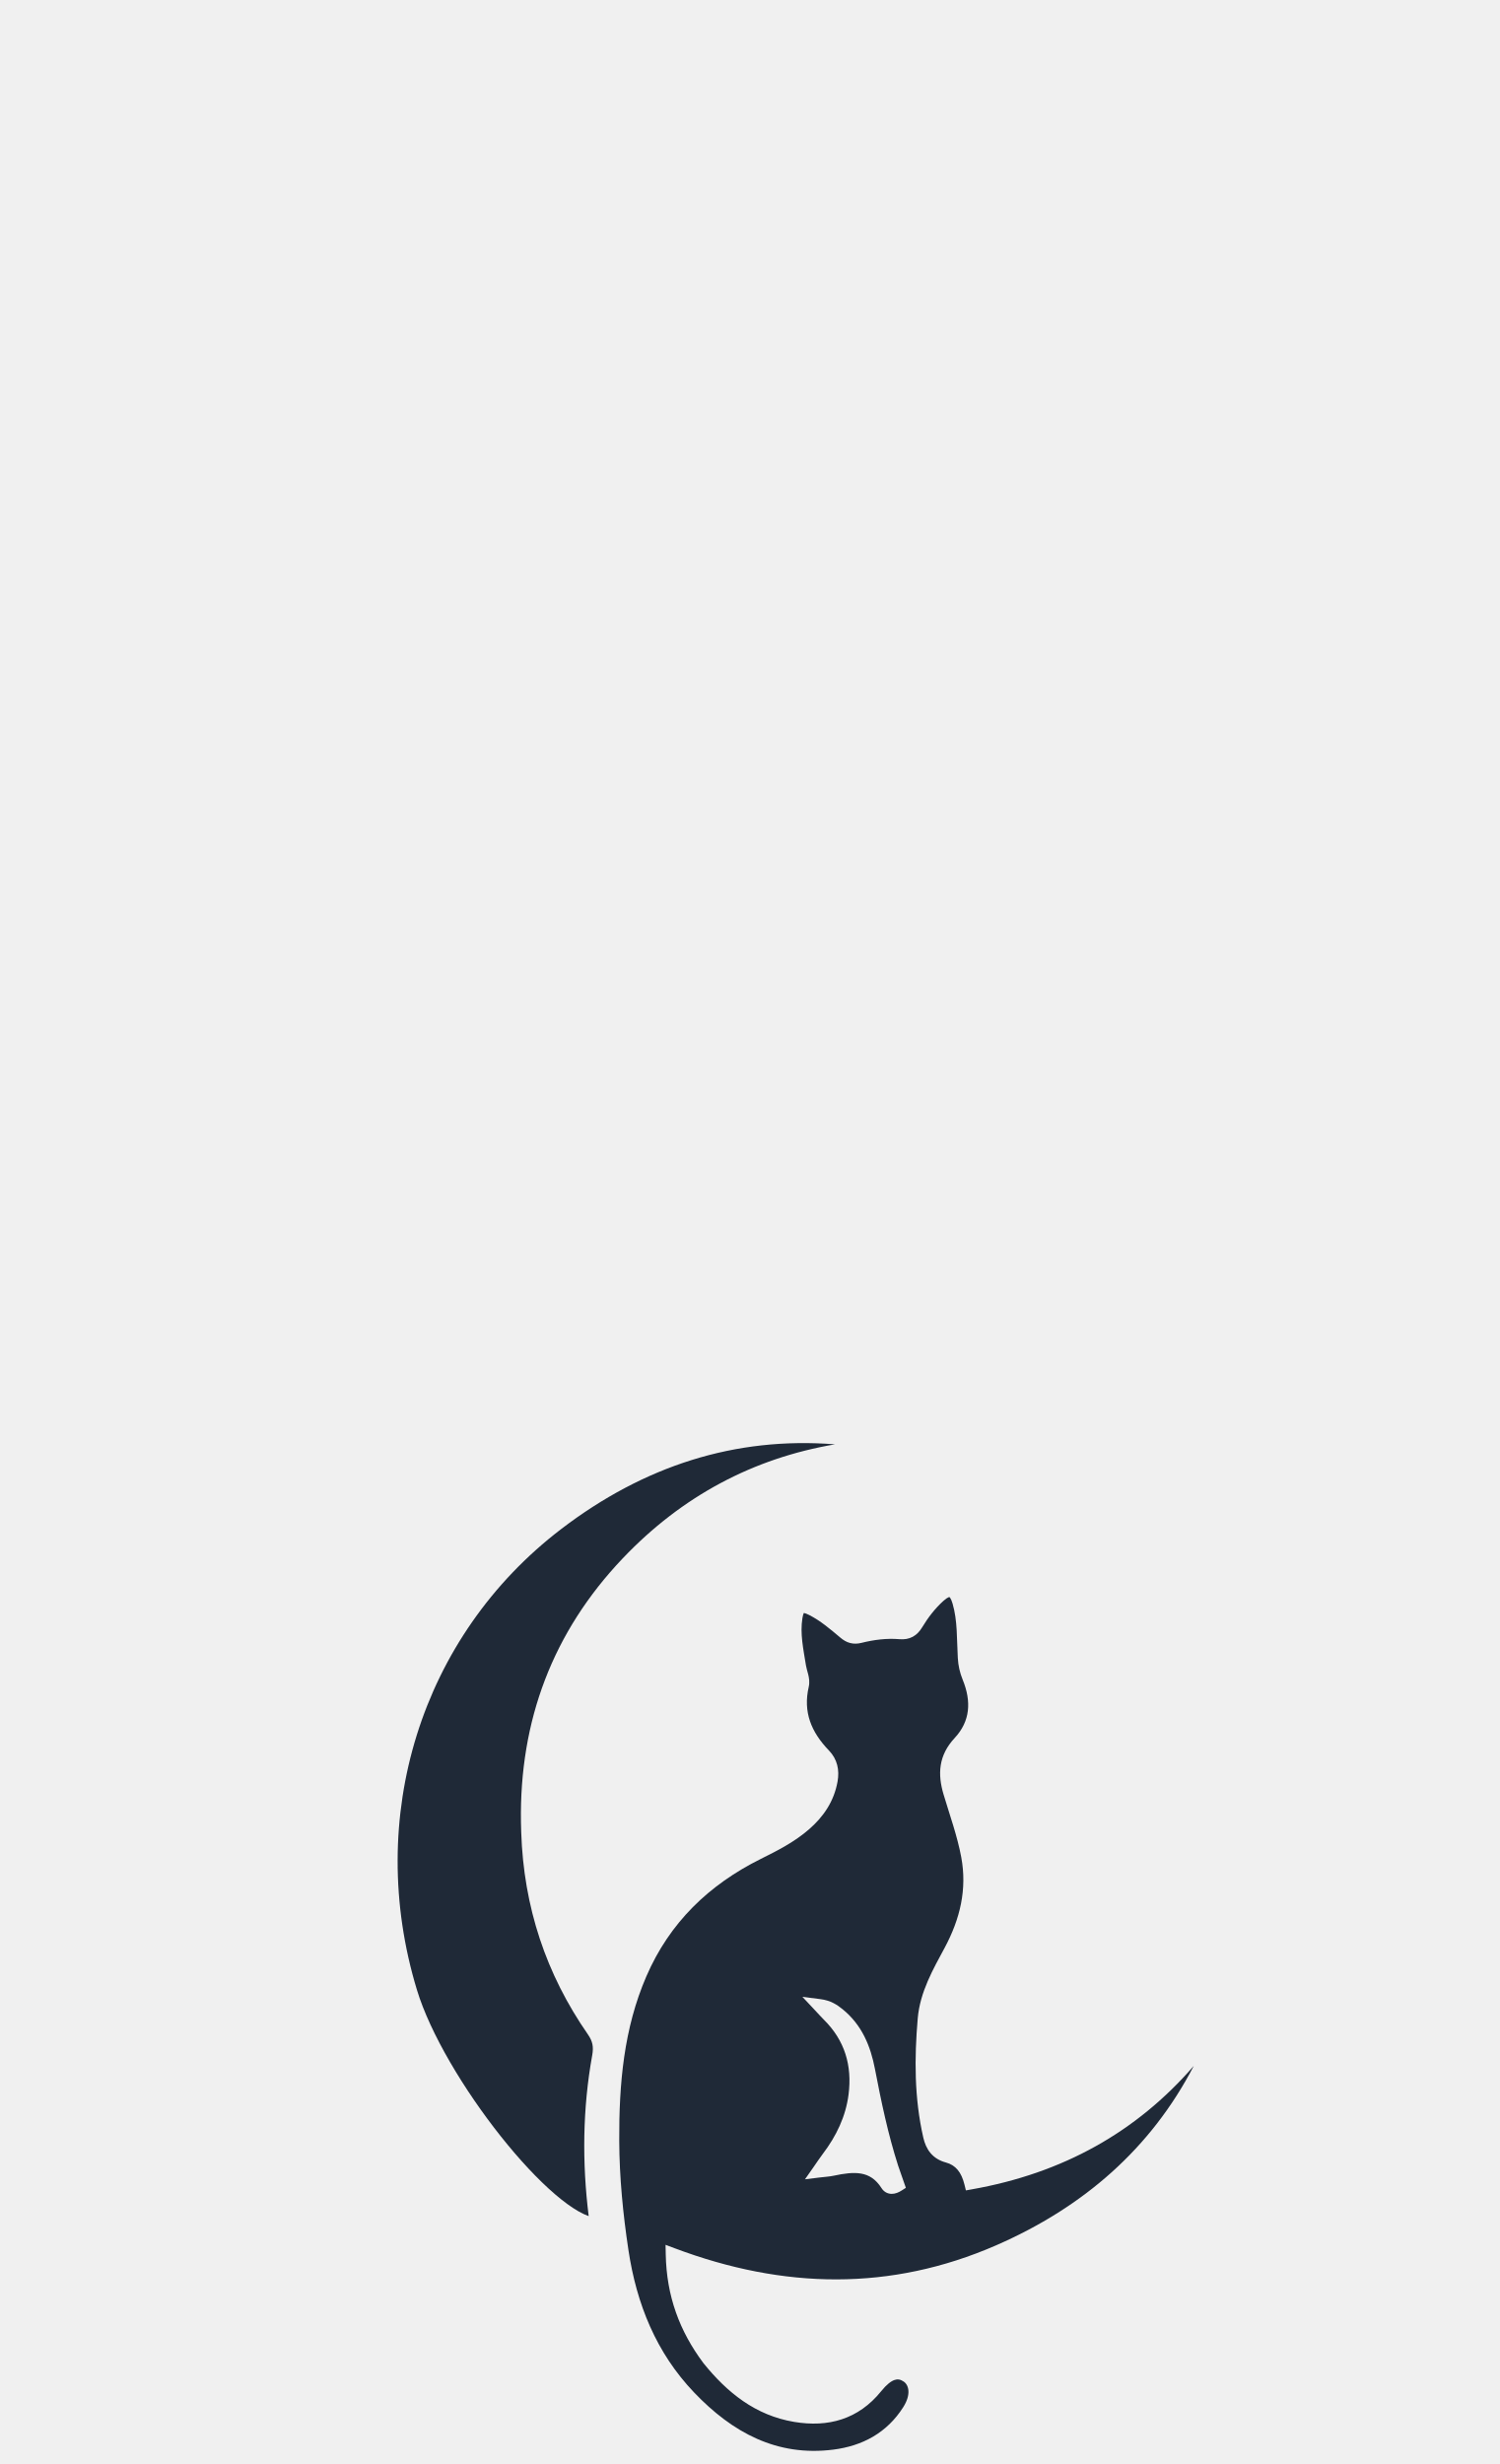
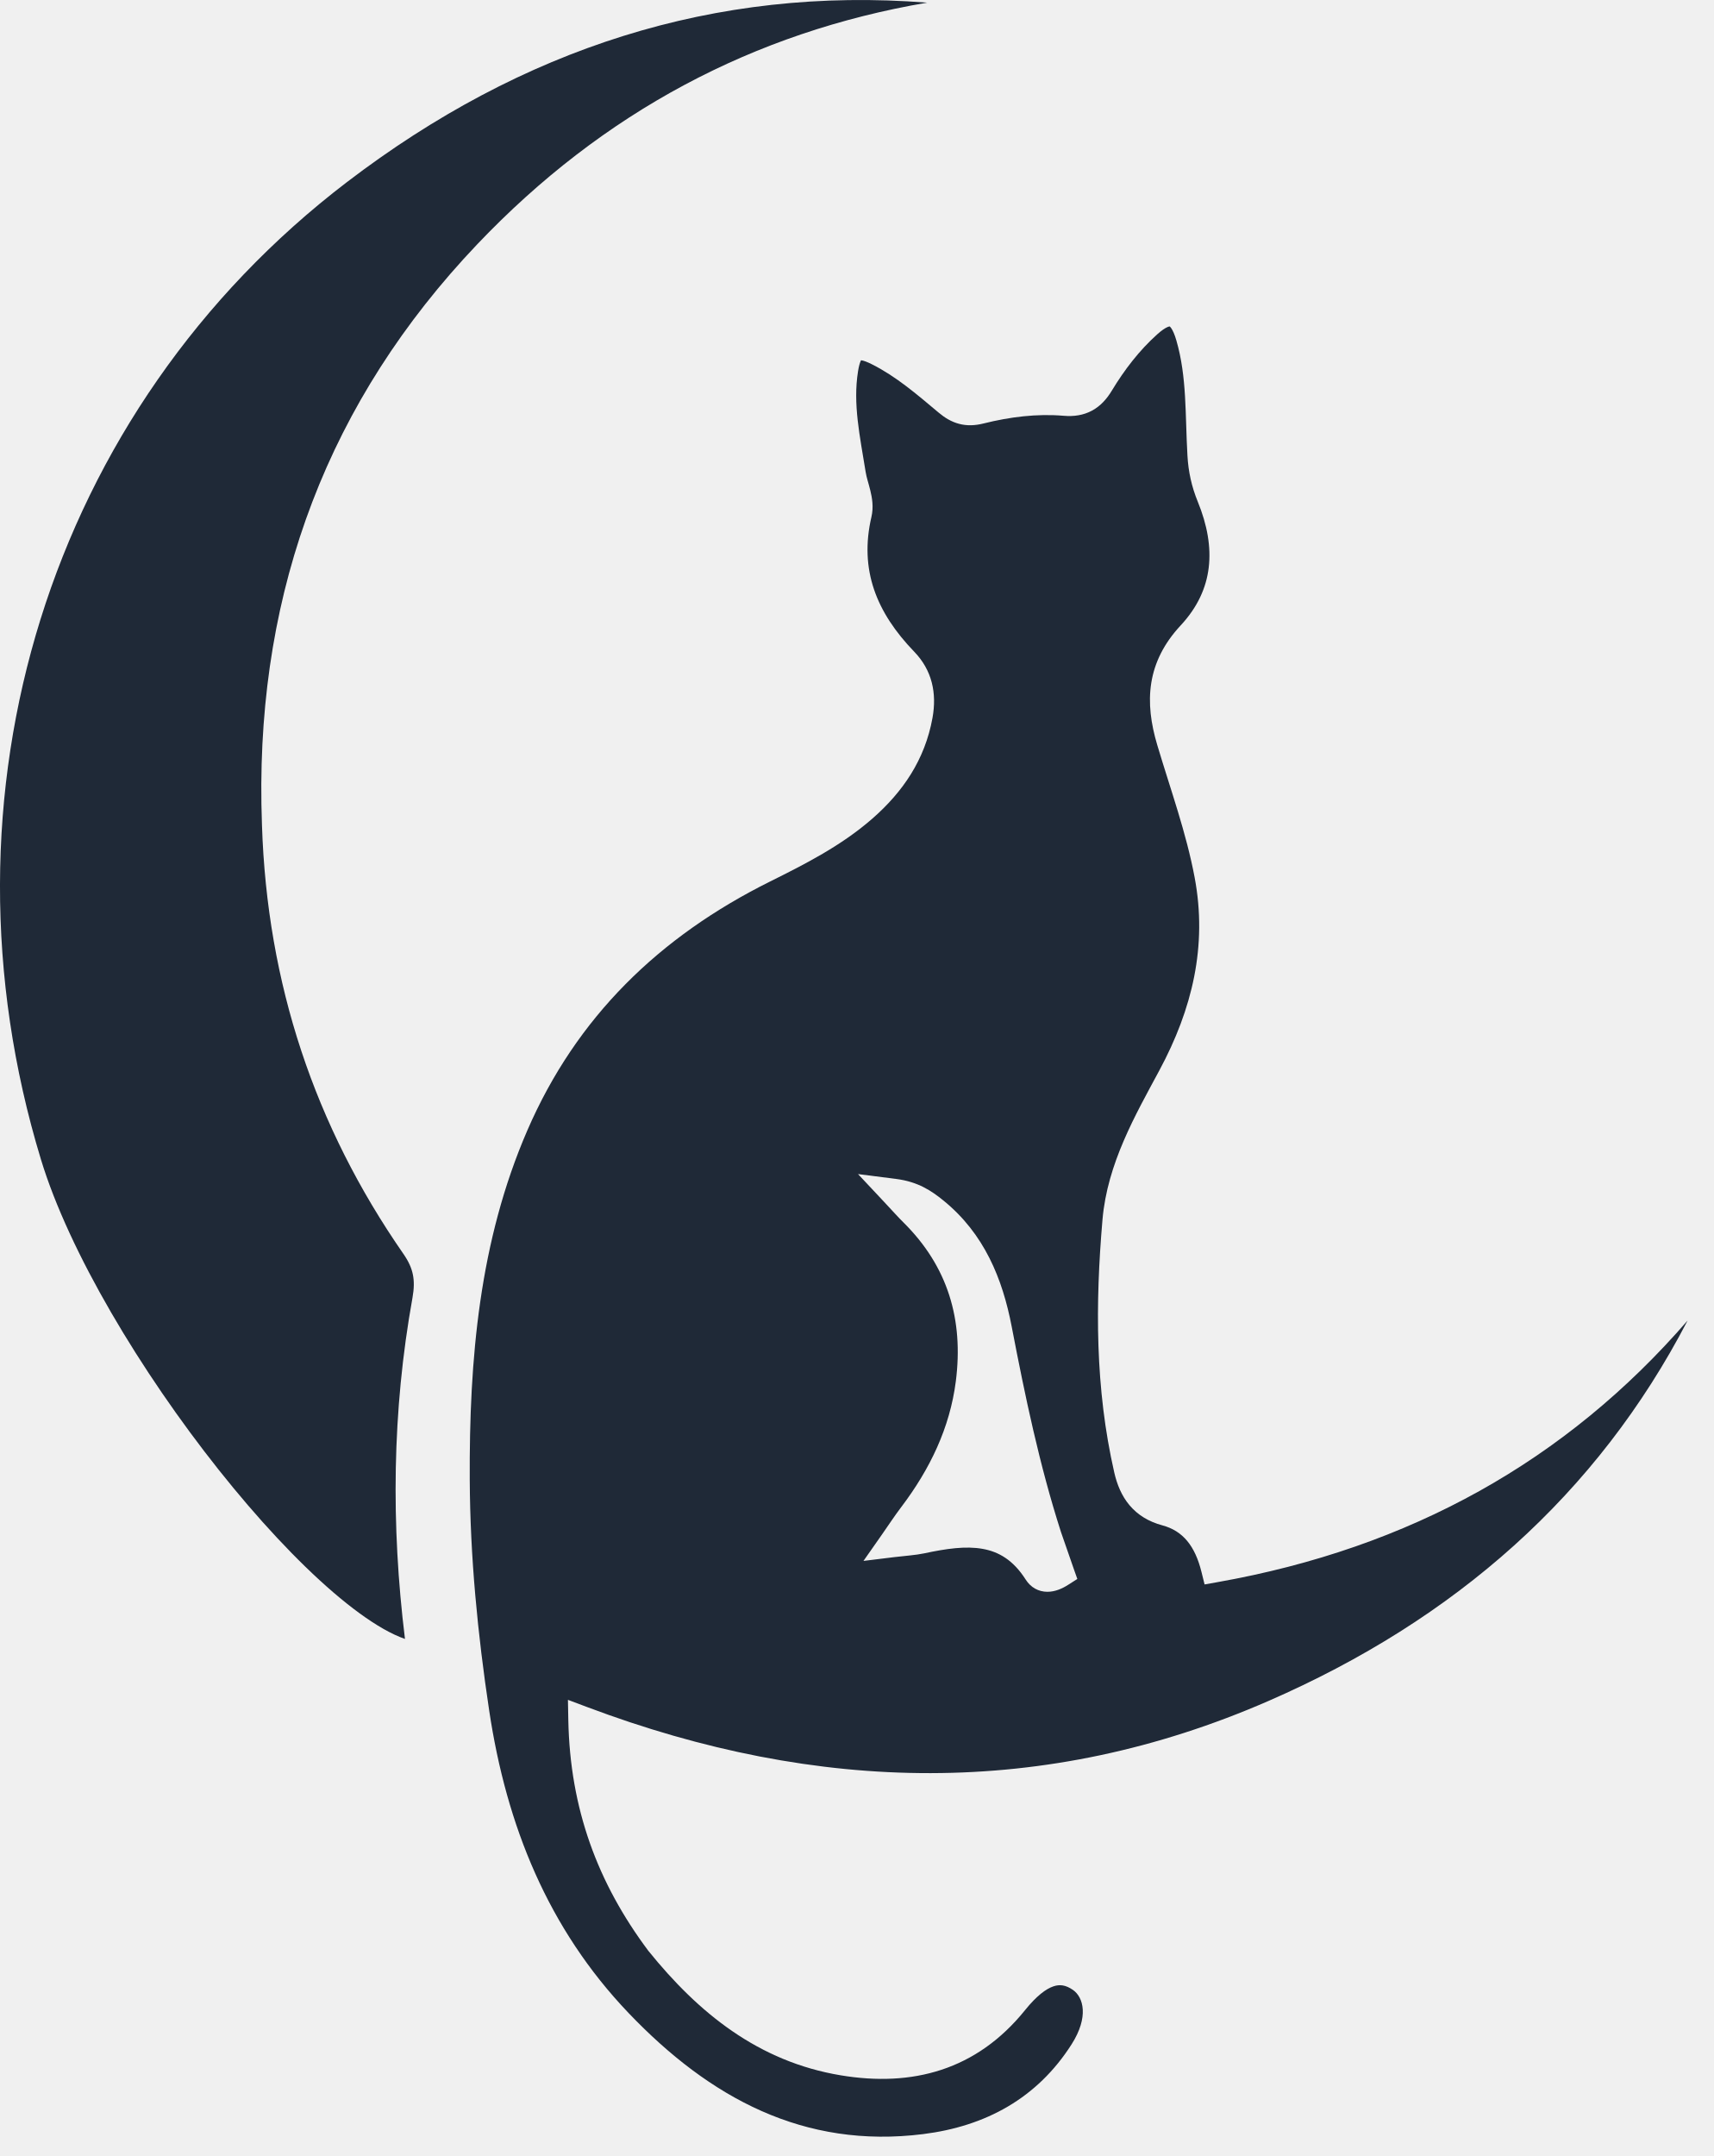
- <svg xmlns="http://www.w3.org/2000/svg" width="115" height="189" viewBox="0 0 115 189" fill="none">
-   <path d="M72.83 122.5C72.84 122.507 72.859 122.526 72.888 122.567C72.943 122.648 73.008 122.785 73.071 123.004C73.457 124.331 73.387 125.674 73.473 127.177C73.505 127.752 73.625 128.3 73.845 128.837C74.192 129.684 74.331 130.483 74.243 131.222C74.156 131.953 73.842 132.657 73.227 133.318C72.624 133.966 72.283 134.655 72.164 135.396C72.047 136.13 72.152 136.878 72.379 137.64C72.87 139.286 73.429 140.814 73.734 142.44C74.198 144.913 73.649 147.197 72.458 149.413C71.586 151.037 70.574 152.782 70.398 154.818C70.137 157.854 70.129 160.922 70.825 163.965C70.924 164.396 71.09 164.808 71.378 165.149C71.671 165.497 72.065 165.741 72.564 165.875C73.309 166.074 73.748 166.621 73.981 167.559L74.093 168.013L74.554 167.931C81.534 166.696 87.18 163.534 91.572 158.466C88.298 164.766 83.151 169.289 76.404 172.229C68.328 175.75 60.109 175.597 51.744 172.447L51.054 172.188L51.068 172.925C51.131 176.127 52.127 178.808 53.953 181.253L53.958 181.261L53.964 181.268C55.778 183.517 57.946 185.277 60.926 185.772C63.519 186.204 65.842 185.588 67.597 183.413C68.015 182.894 68.356 182.644 68.621 182.554C68.849 182.476 69.066 182.501 69.327 182.681C69.712 182.946 69.911 183.662 69.28 184.651C68.038 186.599 66.173 187.616 63.907 187.899C59.597 188.439 56.187 186.595 53.246 183.515C50.339 180.47 48.831 176.742 48.205 172.579C47.787 169.802 47.515 167.019 47.501 164.224C47.479 159.852 47.848 155.598 49.583 151.591C51.362 147.481 54.366 144.574 58.364 142.585C59.622 141.959 60.945 141.292 62.075 140.303C63.167 139.347 63.972 138.184 64.247 136.661C64.409 135.766 64.231 134.937 63.587 134.27C62.217 132.851 61.593 131.306 62.037 129.392C62.12 129.035 62.062 128.703 61.998 128.44C61.923 128.135 61.862 127.98 61.827 127.761C61.618 126.46 61.363 125.308 61.552 124.125C61.582 123.933 61.619 123.815 61.65 123.747C61.654 123.738 61.659 123.732 61.662 123.726C61.67 123.726 61.679 123.726 61.69 123.729C61.766 123.743 61.884 123.784 62.06 123.873C62.927 124.309 63.667 124.945 64.47 125.619C64.687 125.802 64.927 125.951 65.21 126.025C65.497 126.101 65.787 126.088 66.088 126.013C67.054 125.772 68.028 125.651 68.993 125.733C69.364 125.765 69.71 125.714 70.02 125.546C70.328 125.38 70.555 125.124 70.734 124.827C71.195 124.065 71.729 123.371 72.375 122.79C72.542 122.64 72.666 122.56 72.752 122.523C72.795 122.505 72.819 122.501 72.83 122.5ZM62.503 154.181C62.801 154.498 62.998 154.721 63.197 154.918C64.802 156.507 65.376 158.432 65.091 160.663C64.875 162.348 64.156 163.843 63.11 165.222C62.883 165.521 62.668 165.85 62.393 166.243L61.749 167.162L62.862 167.025C63.271 166.975 63.634 166.955 63.948 166.888C64.748 166.717 65.448 166.616 66.061 166.726C66.638 166.829 67.166 167.125 67.62 167.838C67.801 168.122 68.082 168.278 68.403 168.279C68.685 168.28 68.946 168.161 69.154 168.028L69.488 167.815L69.356 167.441L68.895 166.117C68.118 163.696 67.598 161.207 67.113 158.685C66.782 156.961 66.124 155.322 64.633 154.116C64.221 153.783 63.733 153.445 62.932 153.343L61.552 153.167L62.503 154.181Z" fill="#1f2937" />
-   <path d="M43.057 117.278C49.398 112.437 56.392 110.185 64.053 110.787C57.783 111.853 52.321 114.749 47.774 119.527C42.397 125.178 39.838 131.976 39.962 139.785L39.982 140.544C40.168 146.27 41.884 151.422 45.101 156.055C45.292 156.33 45.396 156.569 45.443 156.804C45.491 157.041 45.489 157.305 45.429 157.64C44.688 161.745 44.649 165.866 45.157 169.986C44.923 169.903 44.662 169.783 44.374 169.619C43.828 169.307 43.217 168.861 42.564 168.3C41.259 167.179 39.817 165.629 38.414 163.863C35.602 160.323 33.005 155.992 31.984 152.639C27.965 139.434 32.27 125.514 43.057 117.278Z" fill="#1f2937" />
-   <mask id="mask0_9_13" style="mask-type:luminance" maskUnits="userSpaceOnUse" x="0" y="-2" width="115" height="115">
-     <path d="M114.5 -1.5V112.5H0.5V-1.5H114.5Z" fill="white" stroke="white" />
-   </mask>
+ <svg xmlns="http://www.w3.org/2000/svg" width="62" height="78" viewBox="0 0 62 78" fill="none">
+   <path d="M42.328 11.809C42.338 11.816 42.357 11.835 42.386 11.876C42.441 11.957 42.506 12.094 42.569 12.313C42.955 13.64 42.885 14.983 42.971 16.486C43.003 17.061 43.123 17.609 43.343 18.146C43.69 18.993 43.829 19.792 43.741 20.531C43.654 21.262 43.34 21.966 42.725 22.627C42.122 23.275 41.781 23.964 41.662 24.705C41.545 25.439 41.65 26.187 41.877 26.949C42.368 28.595 42.927 30.123 43.232 31.749C43.696 34.222 43.147 36.506 41.956 38.722C41.084 40.346 40.072 42.091 39.896 44.127C39.635 47.163 39.627 50.231 40.323 53.274C40.422 53.705 40.588 54.117 40.876 54.458C41.169 54.806 41.563 55.05 42.062 55.184C42.807 55.383 43.246 55.93 43.478 56.868L43.591 57.322L44.052 57.24C51.032 56.005 56.678 52.843 61.07 47.775C57.796 54.075 52.649 58.598 45.902 61.538C37.826 65.059 29.608 64.906 21.242 61.756L20.552 61.497L20.566 62.234C20.629 65.436 21.625 68.117 23.451 70.562L23.456 70.57L23.462 70.577C25.276 72.826 27.444 74.586 30.424 75.081C33.017 75.513 35.34 74.897 37.095 72.722C37.513 72.203 37.854 71.953 38.119 71.863C38.347 71.785 38.564 71.81 38.825 71.99C39.21 72.255 39.409 72.971 38.778 73.96C37.536 75.908 35.671 76.925 33.405 77.208C29.095 77.748 25.685 75.904 22.744 72.824C19.837 69.779 18.329 66.051 17.703 61.888C17.285 59.111 17.013 56.328 16.999 53.533C16.977 49.161 17.346 44.907 19.081 40.9C20.86 36.79 23.864 33.883 27.862 31.894C29.12 31.268 30.443 30.601 31.573 29.612C32.665 28.656 33.47 27.493 33.745 25.97C33.907 25.075 33.729 24.246 33.085 23.579C31.715 22.16 31.09 20.615 31.535 18.701C31.618 18.344 31.56 18.012 31.496 17.749C31.421 17.444 31.36 17.289 31.325 17.07C31.116 15.769 30.861 14.617 31.05 13.434C31.08 13.242 31.117 13.124 31.148 13.056C31.152 13.047 31.157 13.041 31.16 13.035C31.168 13.035 31.177 13.035 31.188 13.038C31.264 13.052 31.382 13.093 31.558 13.182C32.425 13.618 33.165 14.254 33.968 14.928C34.185 15.111 34.425 15.26 34.708 15.334C34.995 15.41 35.285 15.397 35.586 15.322C36.552 15.081 37.526 14.96 38.491 15.042C38.862 15.074 39.208 15.023 39.519 14.855C39.826 14.689 40.053 14.433 40.232 14.136C40.693 13.374 41.227 12.68 41.873 12.099C42.04 11.949 42.164 11.869 42.25 11.832C42.293 11.814 42.317 11.81 42.328 11.809ZM32.001 43.49C32.299 43.807 32.496 44.03 32.695 44.227C34.3 45.816 34.874 47.741 34.589 49.972C34.373 51.657 33.654 53.152 32.608 54.531C32.381 54.83 32.166 55.159 31.891 55.552L31.247 56.471L32.36 56.334C32.769 56.284 33.132 56.264 33.446 56.197C34.246 56.026 34.946 55.925 35.559 56.035C36.136 56.138 36.664 56.434 37.118 57.147C37.299 57.431 37.58 57.587 37.901 57.588C38.183 57.589 38.444 57.47 38.652 57.337L38.986 57.124L38.854 56.75L38.394 55.426C37.616 53.005 37.096 50.516 36.611 47.994C36.28 46.27 35.622 44.631 34.131 43.425C33.719 43.092 33.231 42.754 32.43 42.652L31.05 42.476L32.001 43.49Z" fill="#1F2937" />
+   <path d="M12.556 6.587C18.896 1.746 25.89 -0.506 33.551 0.096C27.281 1.162 21.819 4.058 17.272 8.836C11.895 14.486 9.336 21.285 9.46 29.093L9.48 29.853C9.666 35.579 11.382 40.73 14.599 45.364C14.79 45.639 14.894 45.877 14.941 46.112C14.989 46.349 14.987 46.614 14.927 46.949C14.187 51.053 14.147 55.175 14.655 59.294C14.421 59.212 14.16 59.092 13.872 58.928C13.325 58.616 12.715 58.17 12.062 57.609C10.757 56.488 9.315 54.938 7.912 53.172C5.1 49.632 2.502 45.301 1.482 41.948C-2.537 28.743 1.768 14.822 12.556 6.587Z" fill="#1F2937" />
</svg>
